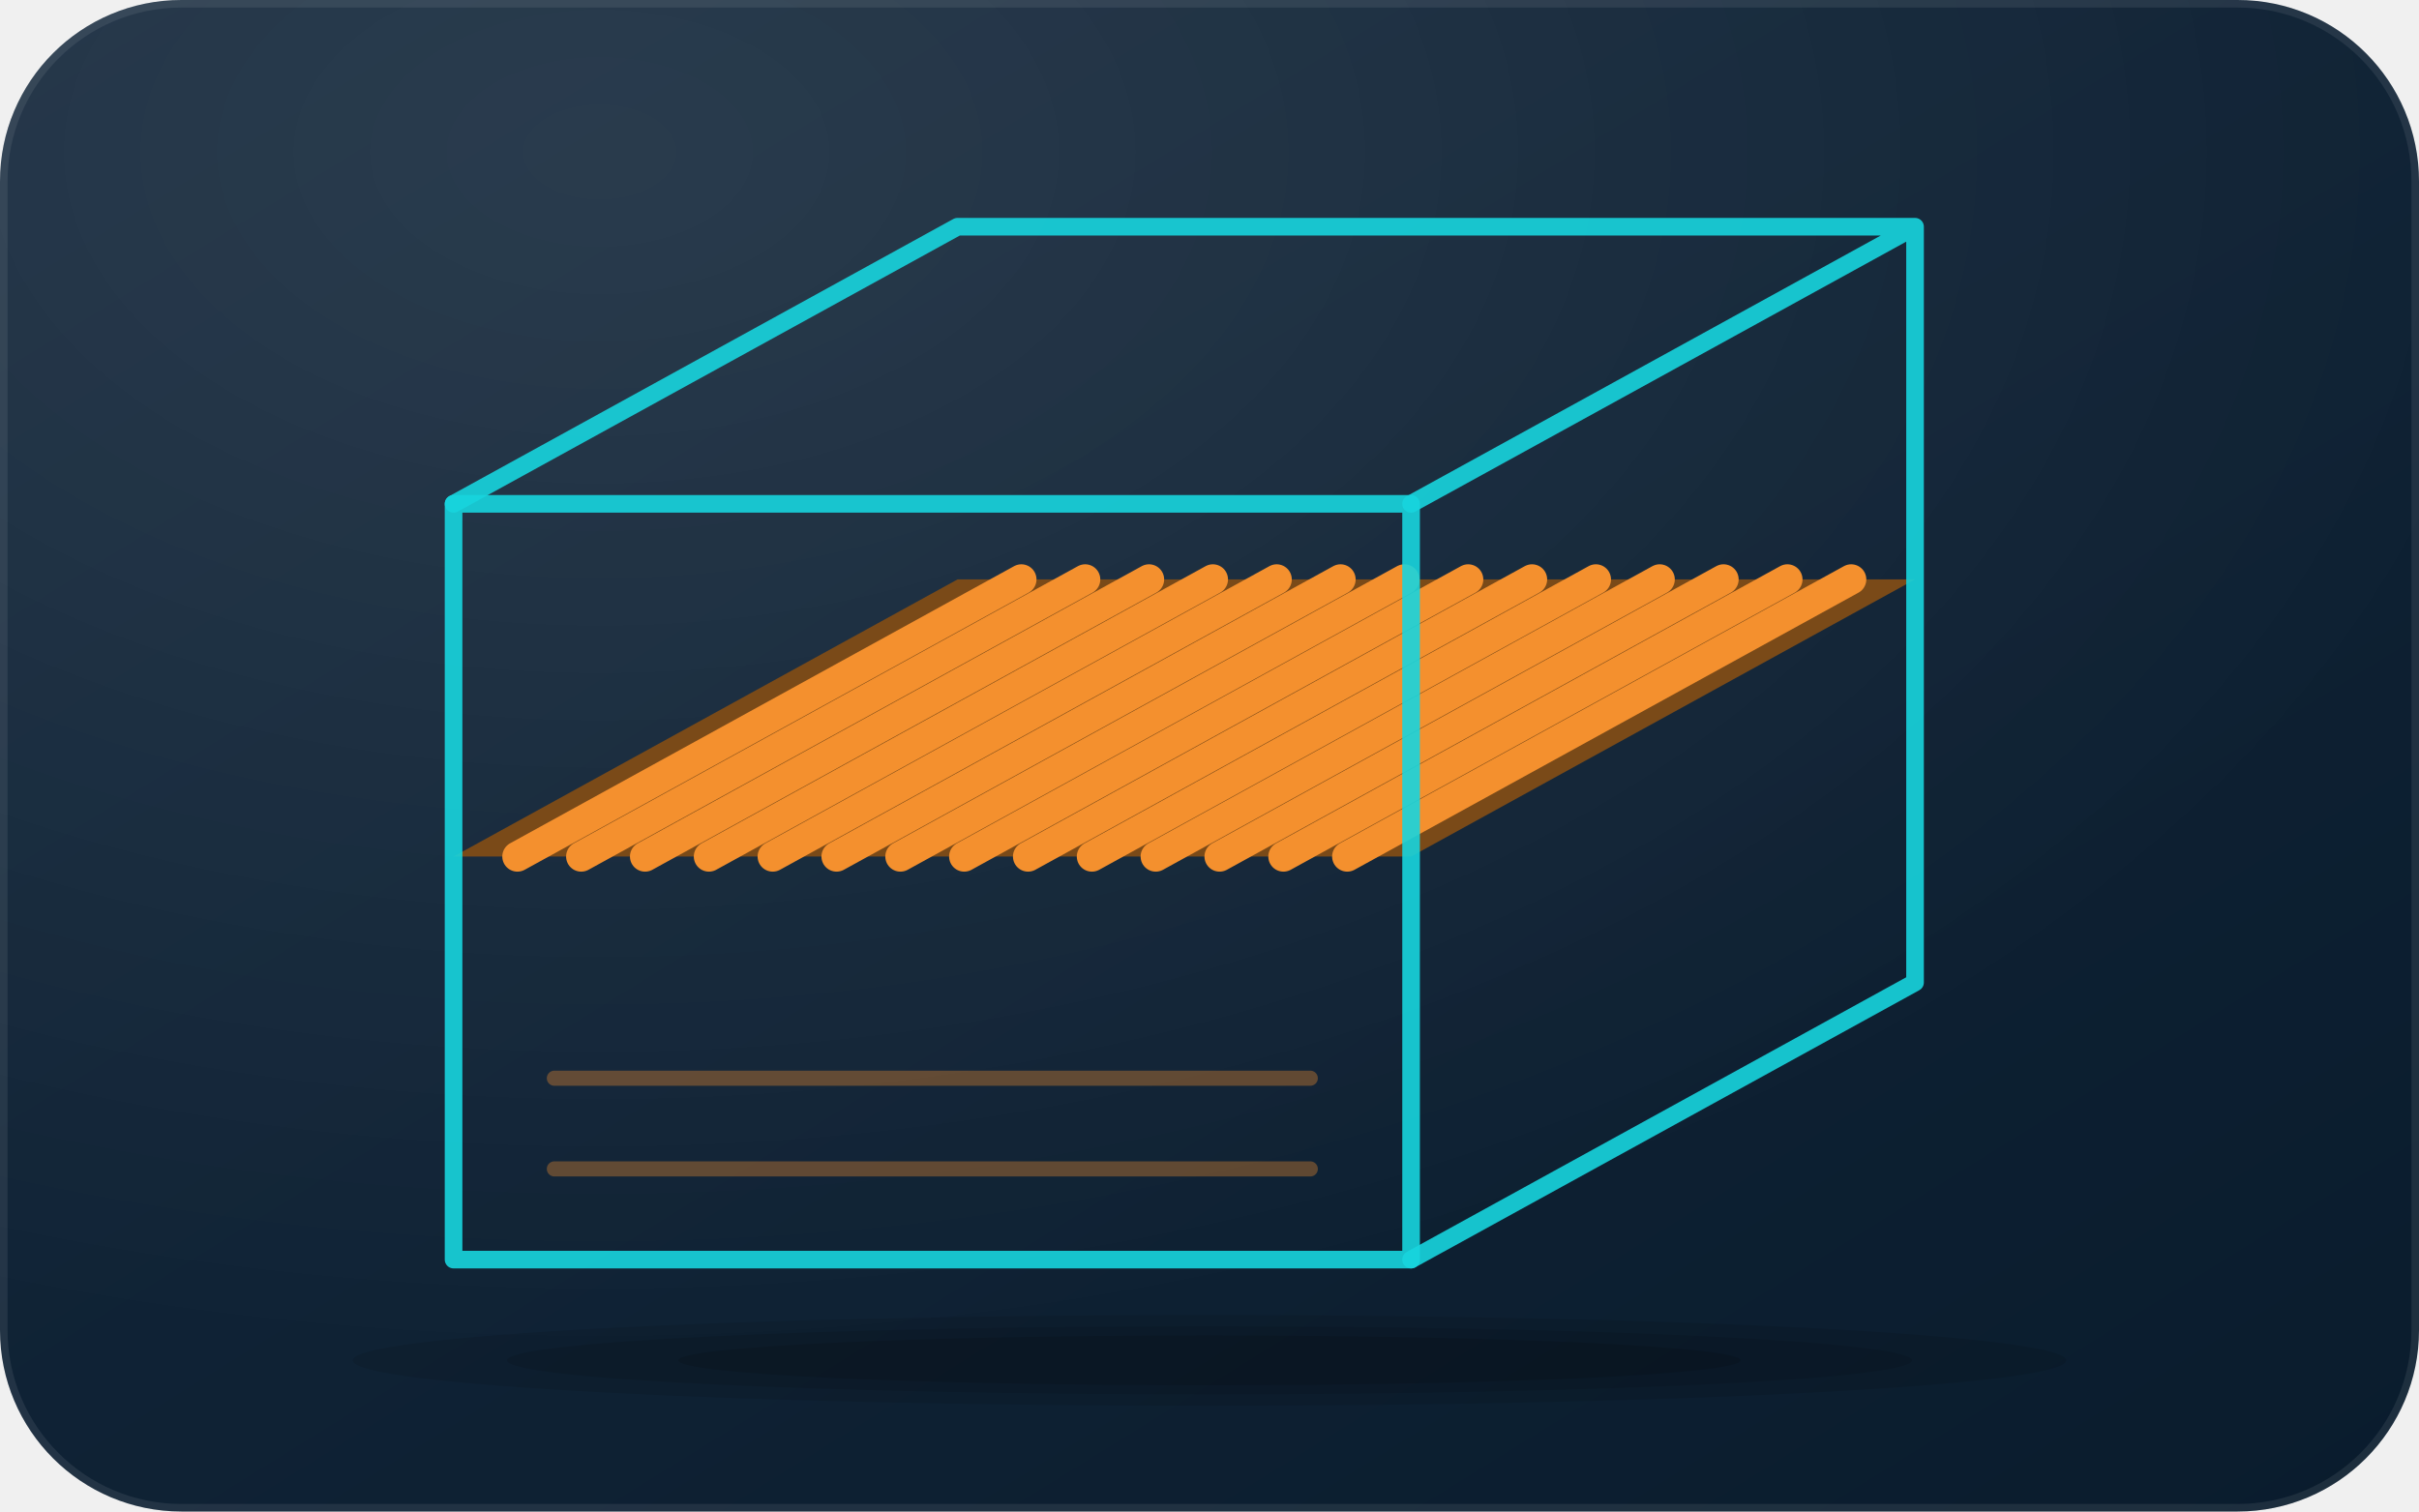
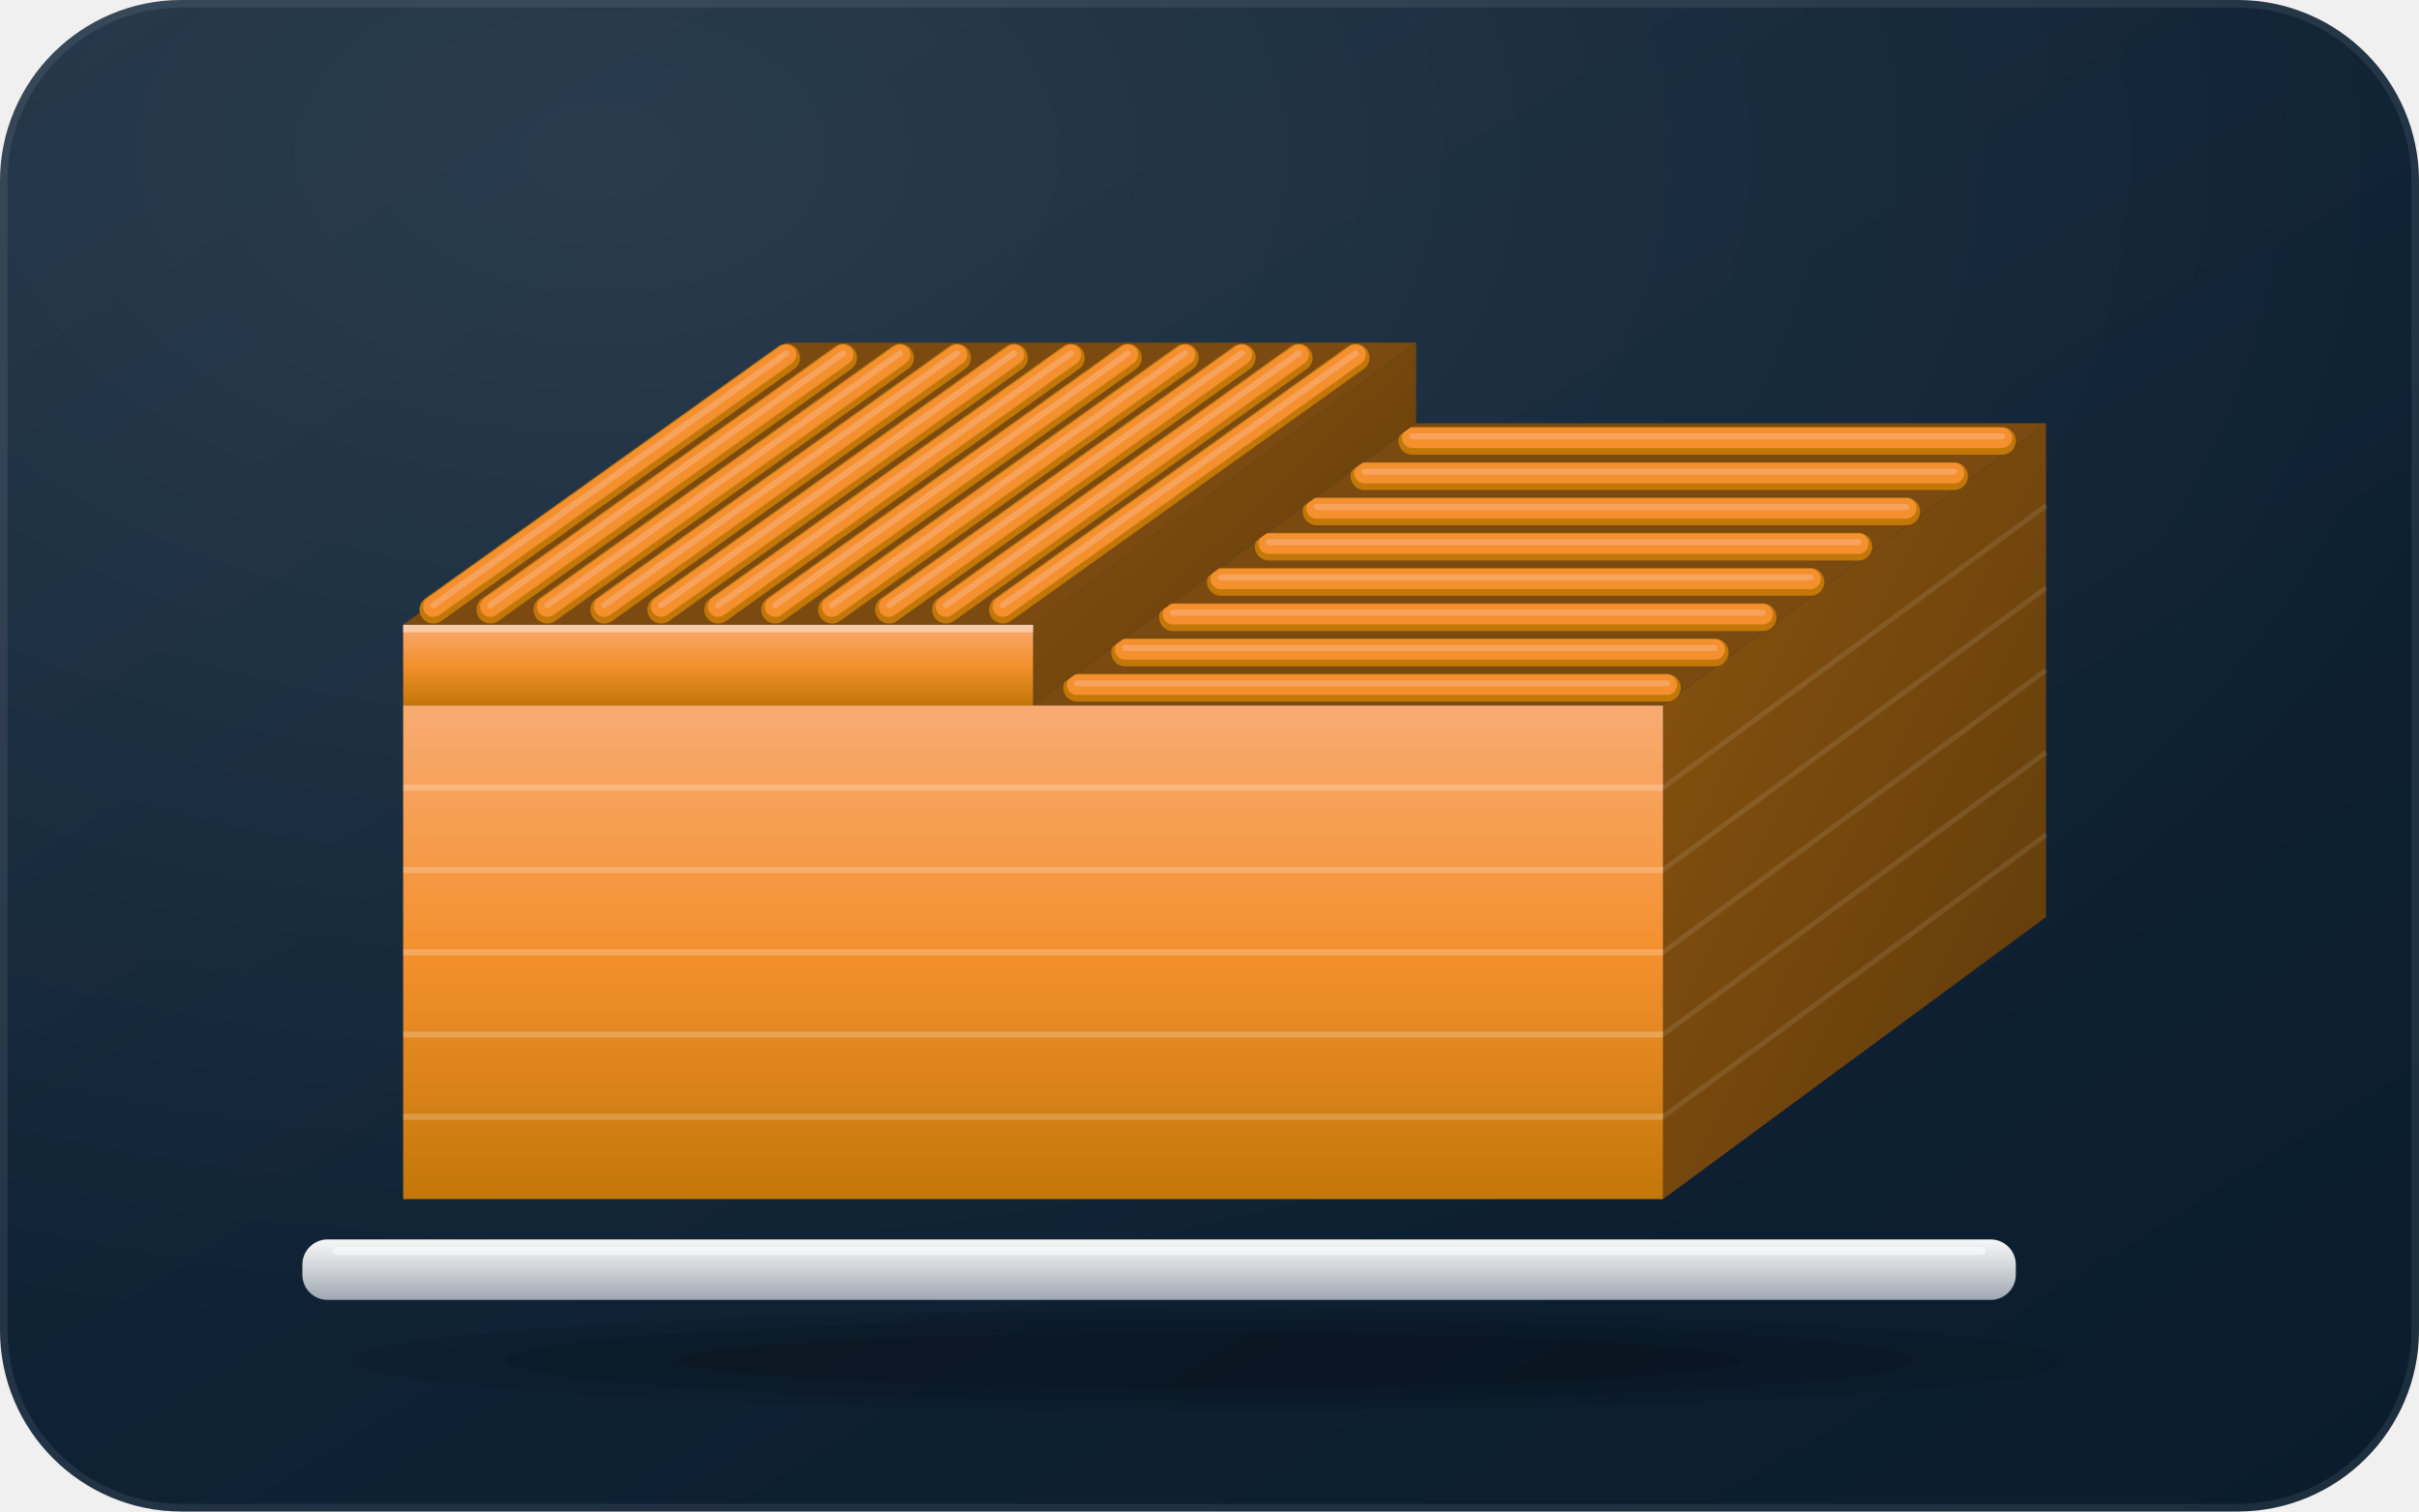
- <svg xmlns="http://www.w3.org/2000/svg" viewBox="0 0 480 300" role="img" aria-labelledby="pbb52-t">
+ <svg xmlns="http://www.w3.org/2000/svg" viewBox="0 0 480 300" role="img" aria-labelledby="pc352-t">
  <defs>
-     <linearGradient id="pbb52-g1" x1="0" y1="0" x2="1" y2="1">
+     <linearGradient id="pc352-g1" x1="0" y1="0" x2="1" y2="1">
      <stop offset="0" stop-color="#14283C" />
      <stop offset="1" stop-color="#0A1C2D" />
    </linearGradient>
-     <radialGradient id="pbb52-r2" cx="0.25" cy="0.1" r="0.8">
+     <radialGradient id="pc352-r2" cx="0.25" cy="0.1" r="0.8">
      <stop offset="0" stop-color="#FFFFFF" stop-opacity="0.1" />
      <stop offset="1" stop-color="#FFFFFF" stop-opacity="0" />
    </radialGradient>
+     <linearGradient id="pc352-g3" x1="0" y1="0" x2="1" y2="1">
+       <stop offset="0" stop-color="#8A5410" />
+       <stop offset="1" stop-color="#5E3A0A" />
+     </linearGradient>
+     <linearGradient id="pc352-g4" x1="0" y1="0" x2="0" y2="1">
+       <stop offset="0" stop-color="#F8AB72" />
+       <stop offset="0.5" stop-color="#F4902E" />
+       <stop offset="1" stop-color="#C37708" />
+     </linearGradient>
+     <linearGradient id="pc352-g5" x1="0" y1="0" x2="0" y2="1">
+       <stop offset="0" stop-color="#F6F7F7" />
+       <stop offset="0.5" stop-color="#CFD3D7" />
+       <stop offset="1" stop-color="#9EA6B1" />
+     </linearGradient>
  </defs>
-   <rect width="480" height="300" rx="36" fill="url(#pbb52-g1)" />
-   <rect width="480" height="300" rx="36" fill="url(#pbb52-r2)" />
+   <rect width="480" height="300" rx="36" fill="url(#pc352-g1)" />
+   <rect width="480" height="300" rx="36" fill="url(#pc352-r2)" />
  <rect x=".75" y=".75" width="478.5" height="298.5" rx="35.25" fill="none" stroke="#FFFFFF" stroke-opacity=".08" stroke-width="1.5" />
-   <ellipse cx="240" cy="270" rx="170" ry="9" fill="#000" fill-opacity="0.1" />
-   <ellipse cx="240" cy="270" rx="139.4" ry="6.75" fill="#000" fill-opacity="0.1" />
-   <ellipse cx="240" cy="270" rx="105.4" ry="4.95" fill="#000" fill-opacity="0.12" />
-   <polygon points="90,170 190,115 380,115 280,170" fill="#7A4A18" />
-   <path d="M102.67 170L202.67 115M115.33 170L215.33 115M128 170L228 115M140.67 170L240.67 115M153.33 170L253.33 115M166 170L266 115M178.67 170L278.67 115M191.33 170L291.33 115M204 170L304 115M216.67 170L316.67 115M229.33 170L329.33 115M242 170L342 115M254.67 170L354.67 115M267.33 170L367.33 115" fill="none" stroke="#F4902E" stroke-width="6" stroke-linecap="round" stroke-linejoin="round" stroke-opacity="1" />
-   <path d="M90 100L280 100L280 250L90 250z" fill="none" stroke="#18D5DE" stroke-width="3.5" stroke-linecap="round" stroke-linejoin="round" stroke-opacity="0.9" />
-   <path d="M90 100L190 45H380V195L280 250M280 100L380 45" fill="none" stroke="#18D5DE" stroke-width="3.5" stroke-linecap="round" stroke-linejoin="round" stroke-opacity="0.9" />
-   <path d="M110 232H260" fill="none" stroke="#F4902E" stroke-width="3" stroke-linecap="round" stroke-linejoin="round" stroke-opacity="0.35" />
-   <path d="M110 214H260" fill="none" stroke="#F4902E" stroke-width="3" stroke-linecap="round" stroke-linejoin="round" stroke-opacity="0.35" />
+   <ellipse cx="240" cy="270" rx="170" ry="10" fill="#000" fill-opacity="0.1" />
+   <ellipse cx="240" cy="270" rx="139.4" ry="8.2" fill="#000" fill-opacity="0.1" />
+   <ellipse cx="240" cy="270" rx="105.4" ry="5.5" fill="#000" fill-opacity="0.12" />
+   <polygon points="330,140 406,84 406,182 330,238" fill="url(#pc352-g3)" />
+   <rect x="80" y="140" width="250" height="98" fill="url(#pc352-g4)" />
+   <path d="M80 156.33H330" fill="none" stroke="#FFF" stroke-width="1.2" stroke-linecap="butt" stroke-linejoin="round" stroke-opacity="0.22" />
+   <path d="M330 156.33L406 100.33" fill="none" stroke="#FFF" stroke-width="1" stroke-linecap="butt" stroke-linejoin="round" stroke-opacity="0.1" />
+   <path d="M80 172.67H330" fill="none" stroke="#FFF" stroke-width="1.2" stroke-linecap="butt" stroke-linejoin="round" stroke-opacity="0.22" />
+   <path d="M330 172.67L406 116.67" fill="none" stroke="#FFF" stroke-width="1" stroke-linecap="butt" stroke-linejoin="round" stroke-opacity="0.1" />
+   <path d="M80 189H330" fill="none" stroke="#FFF" stroke-width="1.2" stroke-linecap="butt" stroke-linejoin="round" stroke-opacity="0.22" />
+   <path d="M330 189L406 133" fill="none" stroke="#FFF" stroke-width="1" stroke-linecap="butt" stroke-linejoin="round" stroke-opacity="0.1" />
+   <path d="M80 205.33H330" fill="none" stroke="#FFF" stroke-width="1.2" stroke-linecap="butt" stroke-linejoin="round" stroke-opacity="0.22" />
+   <path d="M330 205.33L406 149.33" fill="none" stroke="#FFF" stroke-width="1" stroke-linecap="butt" stroke-linejoin="round" stroke-opacity="0.1" />
+   <path d="M80 221.67H330" fill="none" stroke="#FFF" stroke-width="1.2" stroke-linecap="butt" stroke-linejoin="round" stroke-opacity="0.22" />
+   <path d="M330 221.67L406 165.67" fill="none" stroke="#FFF" stroke-width="1" stroke-linecap="butt" stroke-linejoin="round" stroke-opacity="0.1" />
+   <polygon points="205,140 330,140 406,84 281,84" fill="#7A4A10" />
+   <g fill="none" stroke-linecap="round" stroke-linejoin="round">
+     <path d="M213.75 136.5H330.75M223.25 129.5H340.25M232.75 122.5H349.75M242.25 115.5H359.25M251.75 108.5H368.75M261.25 101.5H378.25M270.75 94.5H387.75M280.25 87.5H397.25" stroke="#C37708" stroke-width="5.5" />
+     <path d="M213.75 136.5H330.75M223.25 129.5H340.25M232.75 122.5H349.75M242.25 115.5H359.25M251.75 108.5H368.75M261.25 101.5H378.25M270.75 94.5H387.75M280.25 87.5H397.25" stroke="#F4902E" stroke-width="4.07" transform="translate(0 -.6)" />
+     <path d="M213.75 136.5H330.75M223.25 129.5H340.25M232.75 122.5H349.75M242.25 115.5H359.25M251.75 108.5H368.75M261.25 101.5H378.25M270.75 94.5H387.75M280.25 87.5H397.25" stroke="#F8AB72" stroke-width="1.2" stroke-opacity="0.7" transform="translate(0 -0.88)" />
+   </g>
+   <polygon points="205,124 281,68 281,84 205,140" fill="url(#pc352-g3)" />
+   <rect x="80" y="124" width="125" height="16" fill="url(#pc352-g4)" />
+   <polygon points="80,124 205,124 281,68 156,68" fill="#7A4A10" />
+   <g fill="none" stroke-linecap="round" stroke-linejoin="round">
+     <path d="M86 121L156 71M97.3 121L167.3 71M108.6 121L178.6 71M119.9 121L189.9 71M131.2 121L201.2 71M142.5 121L212.5 71M153.8 121L223.8 71M165.1 121L235.1 71M176.4 121L246.4 71M187.7 121L257.7 71M199 121L269 71" stroke="#C37708" stroke-width="5.5" />
+     <path d="M86 121L156 71M97.3 121L167.3 71M108.6 121L178.6 71M119.9 121L189.9 71M131.2 121L201.2 71M142.5 121L212.5 71M153.8 121L223.8 71M165.1 121L235.1 71M176.4 121L246.4 71M187.7 121L257.7 71M199 121L269 71" stroke="#F4902E" stroke-width="4.07" transform="translate(0 -.6)" />
+     <path d="M86 121L156 71M97.3 121L167.3 71M108.6 121L178.6 71M119.9 121L189.9 71M131.2 121L201.2 71M142.5 121L212.5 71M153.8 121L223.8 71M165.1 121L235.1 71M176.4 121L246.4 71M187.7 121L257.7 71M199 121L269 71" stroke="#F8AB72" stroke-width="1.2" stroke-opacity="0.7" transform="translate(0 -0.88)" />
+   </g>
+   <path d="M80 124.75H205" fill="none" stroke="#FFF" stroke-width="1.5" stroke-linecap="butt" stroke-linejoin="round" stroke-opacity="0.4" />
+   <rect x="60" y="246" width="340" height="12" rx="5" fill="url(#pc352-g5)" />
+   <rect x="66" y="247.5" width="328" height="1.6" rx="0.8" fill="#FFF" fill-opacity="0.5" />
</svg>
